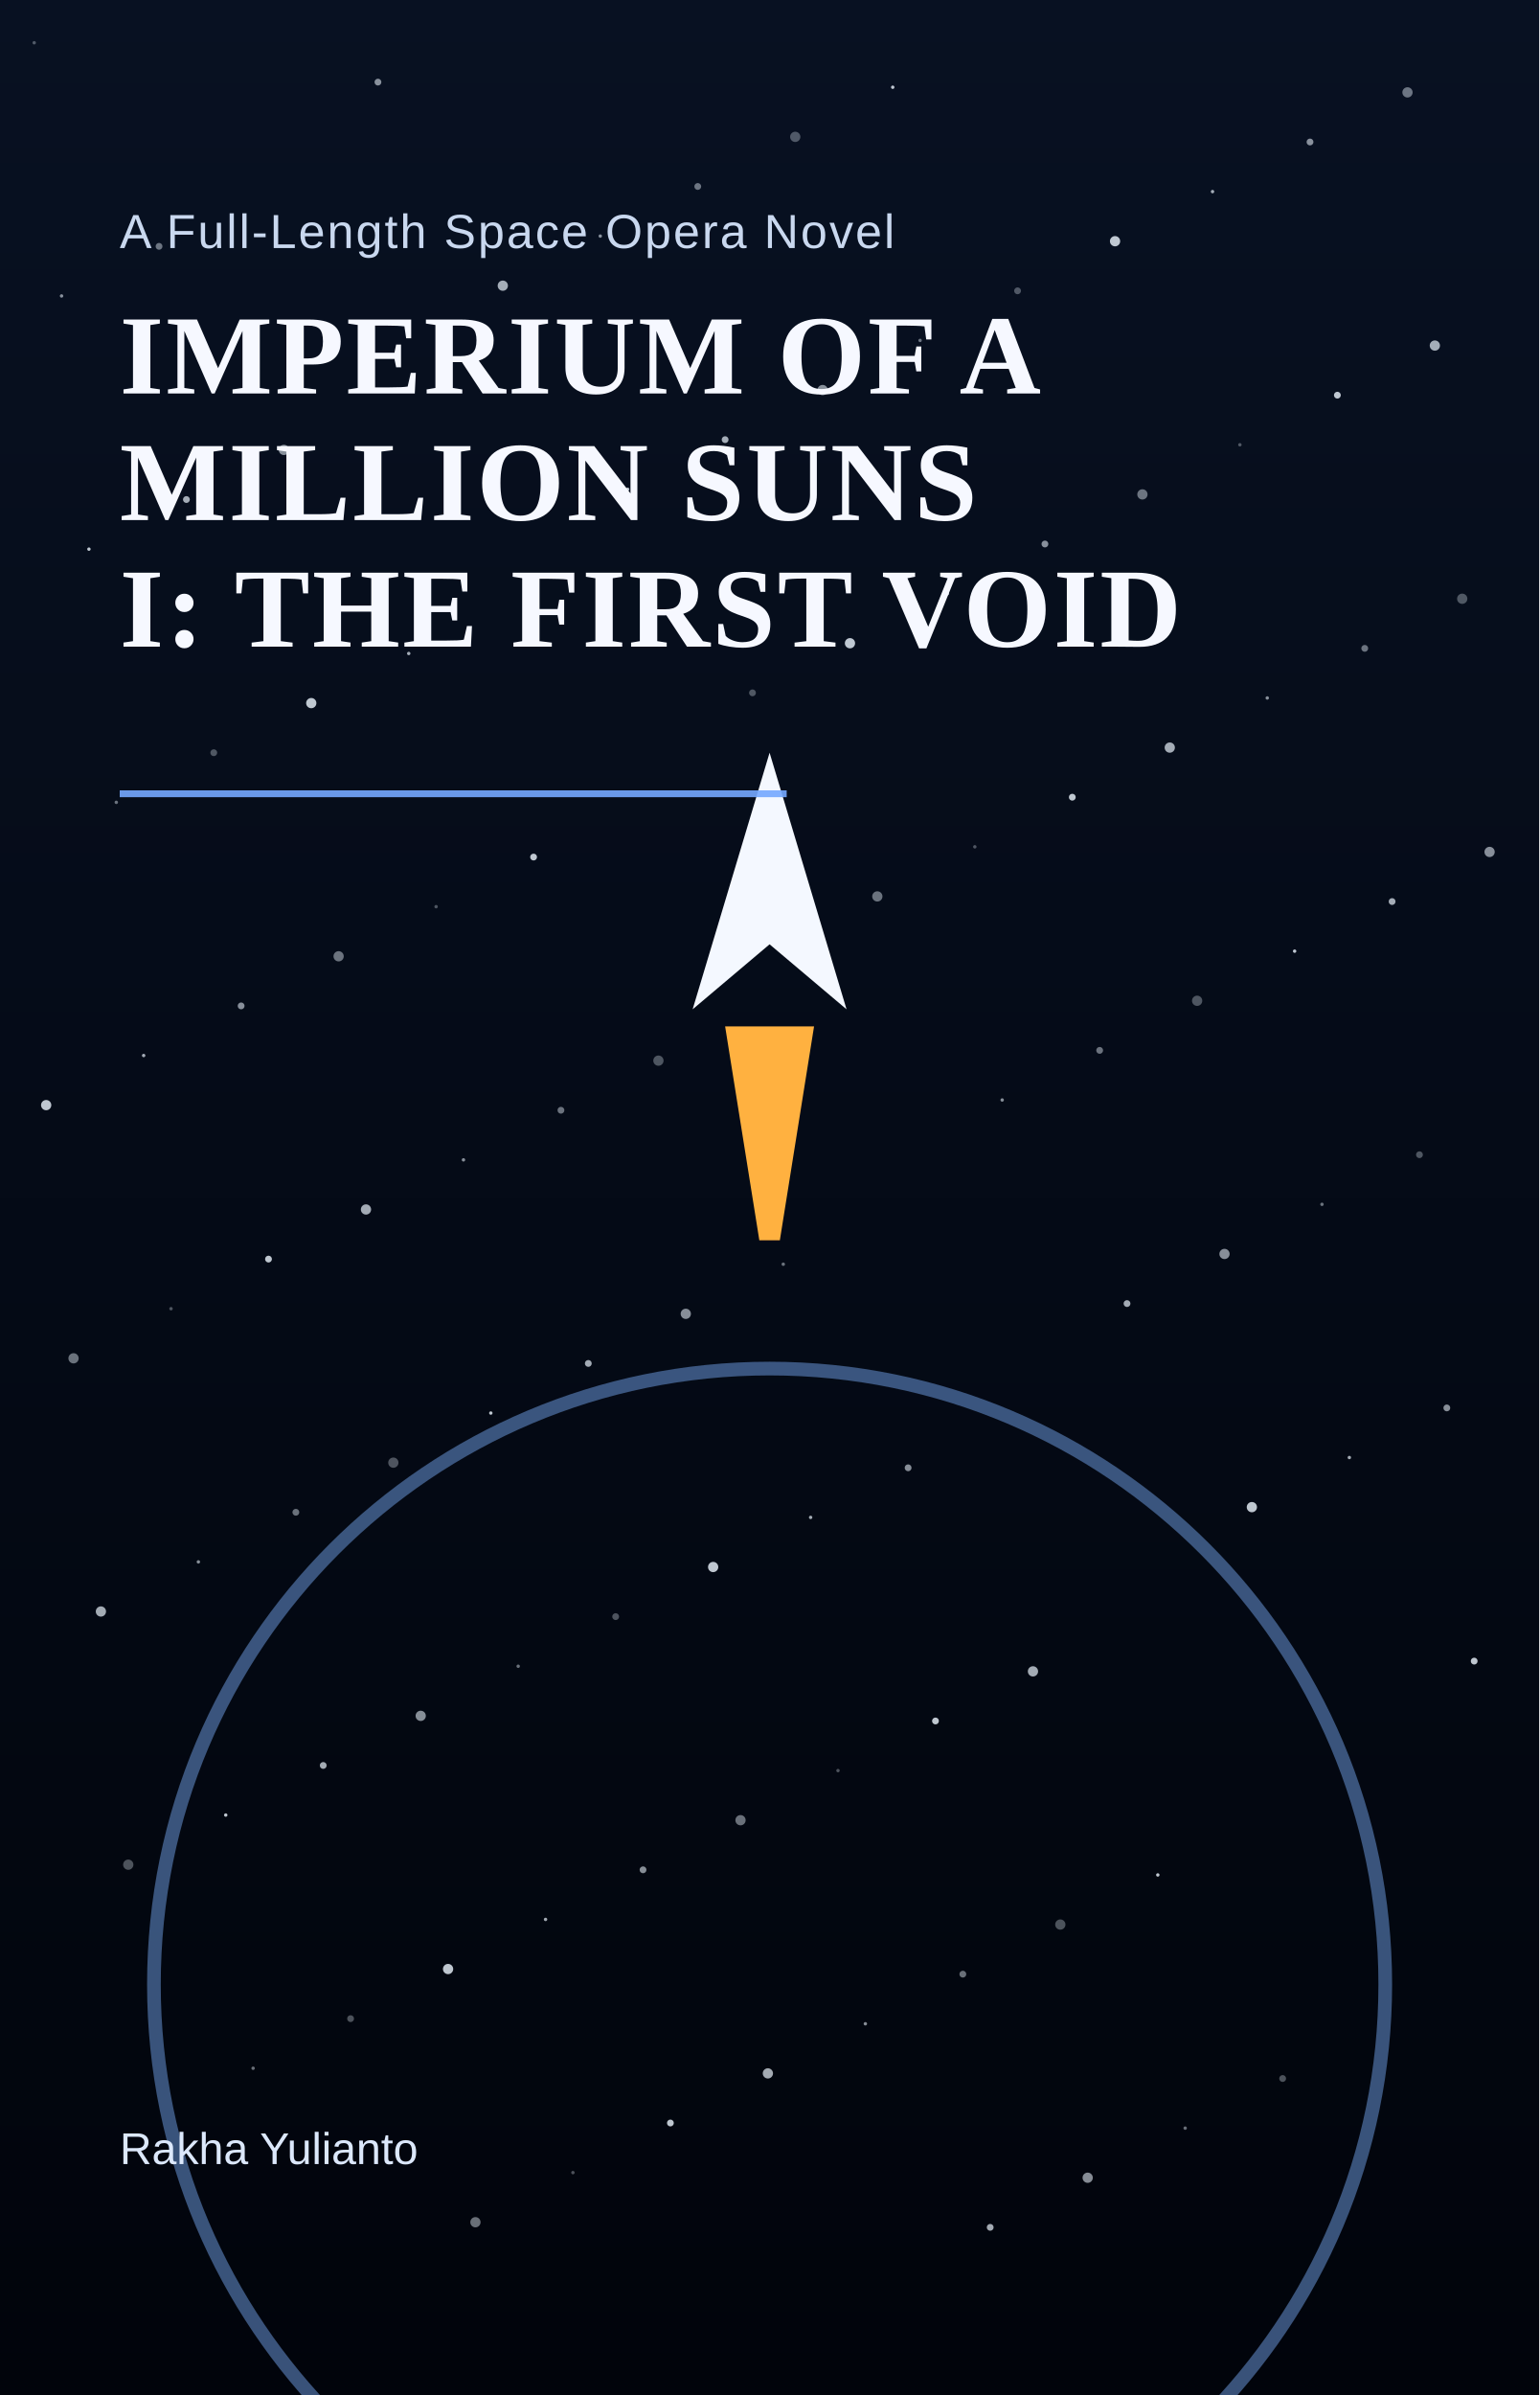
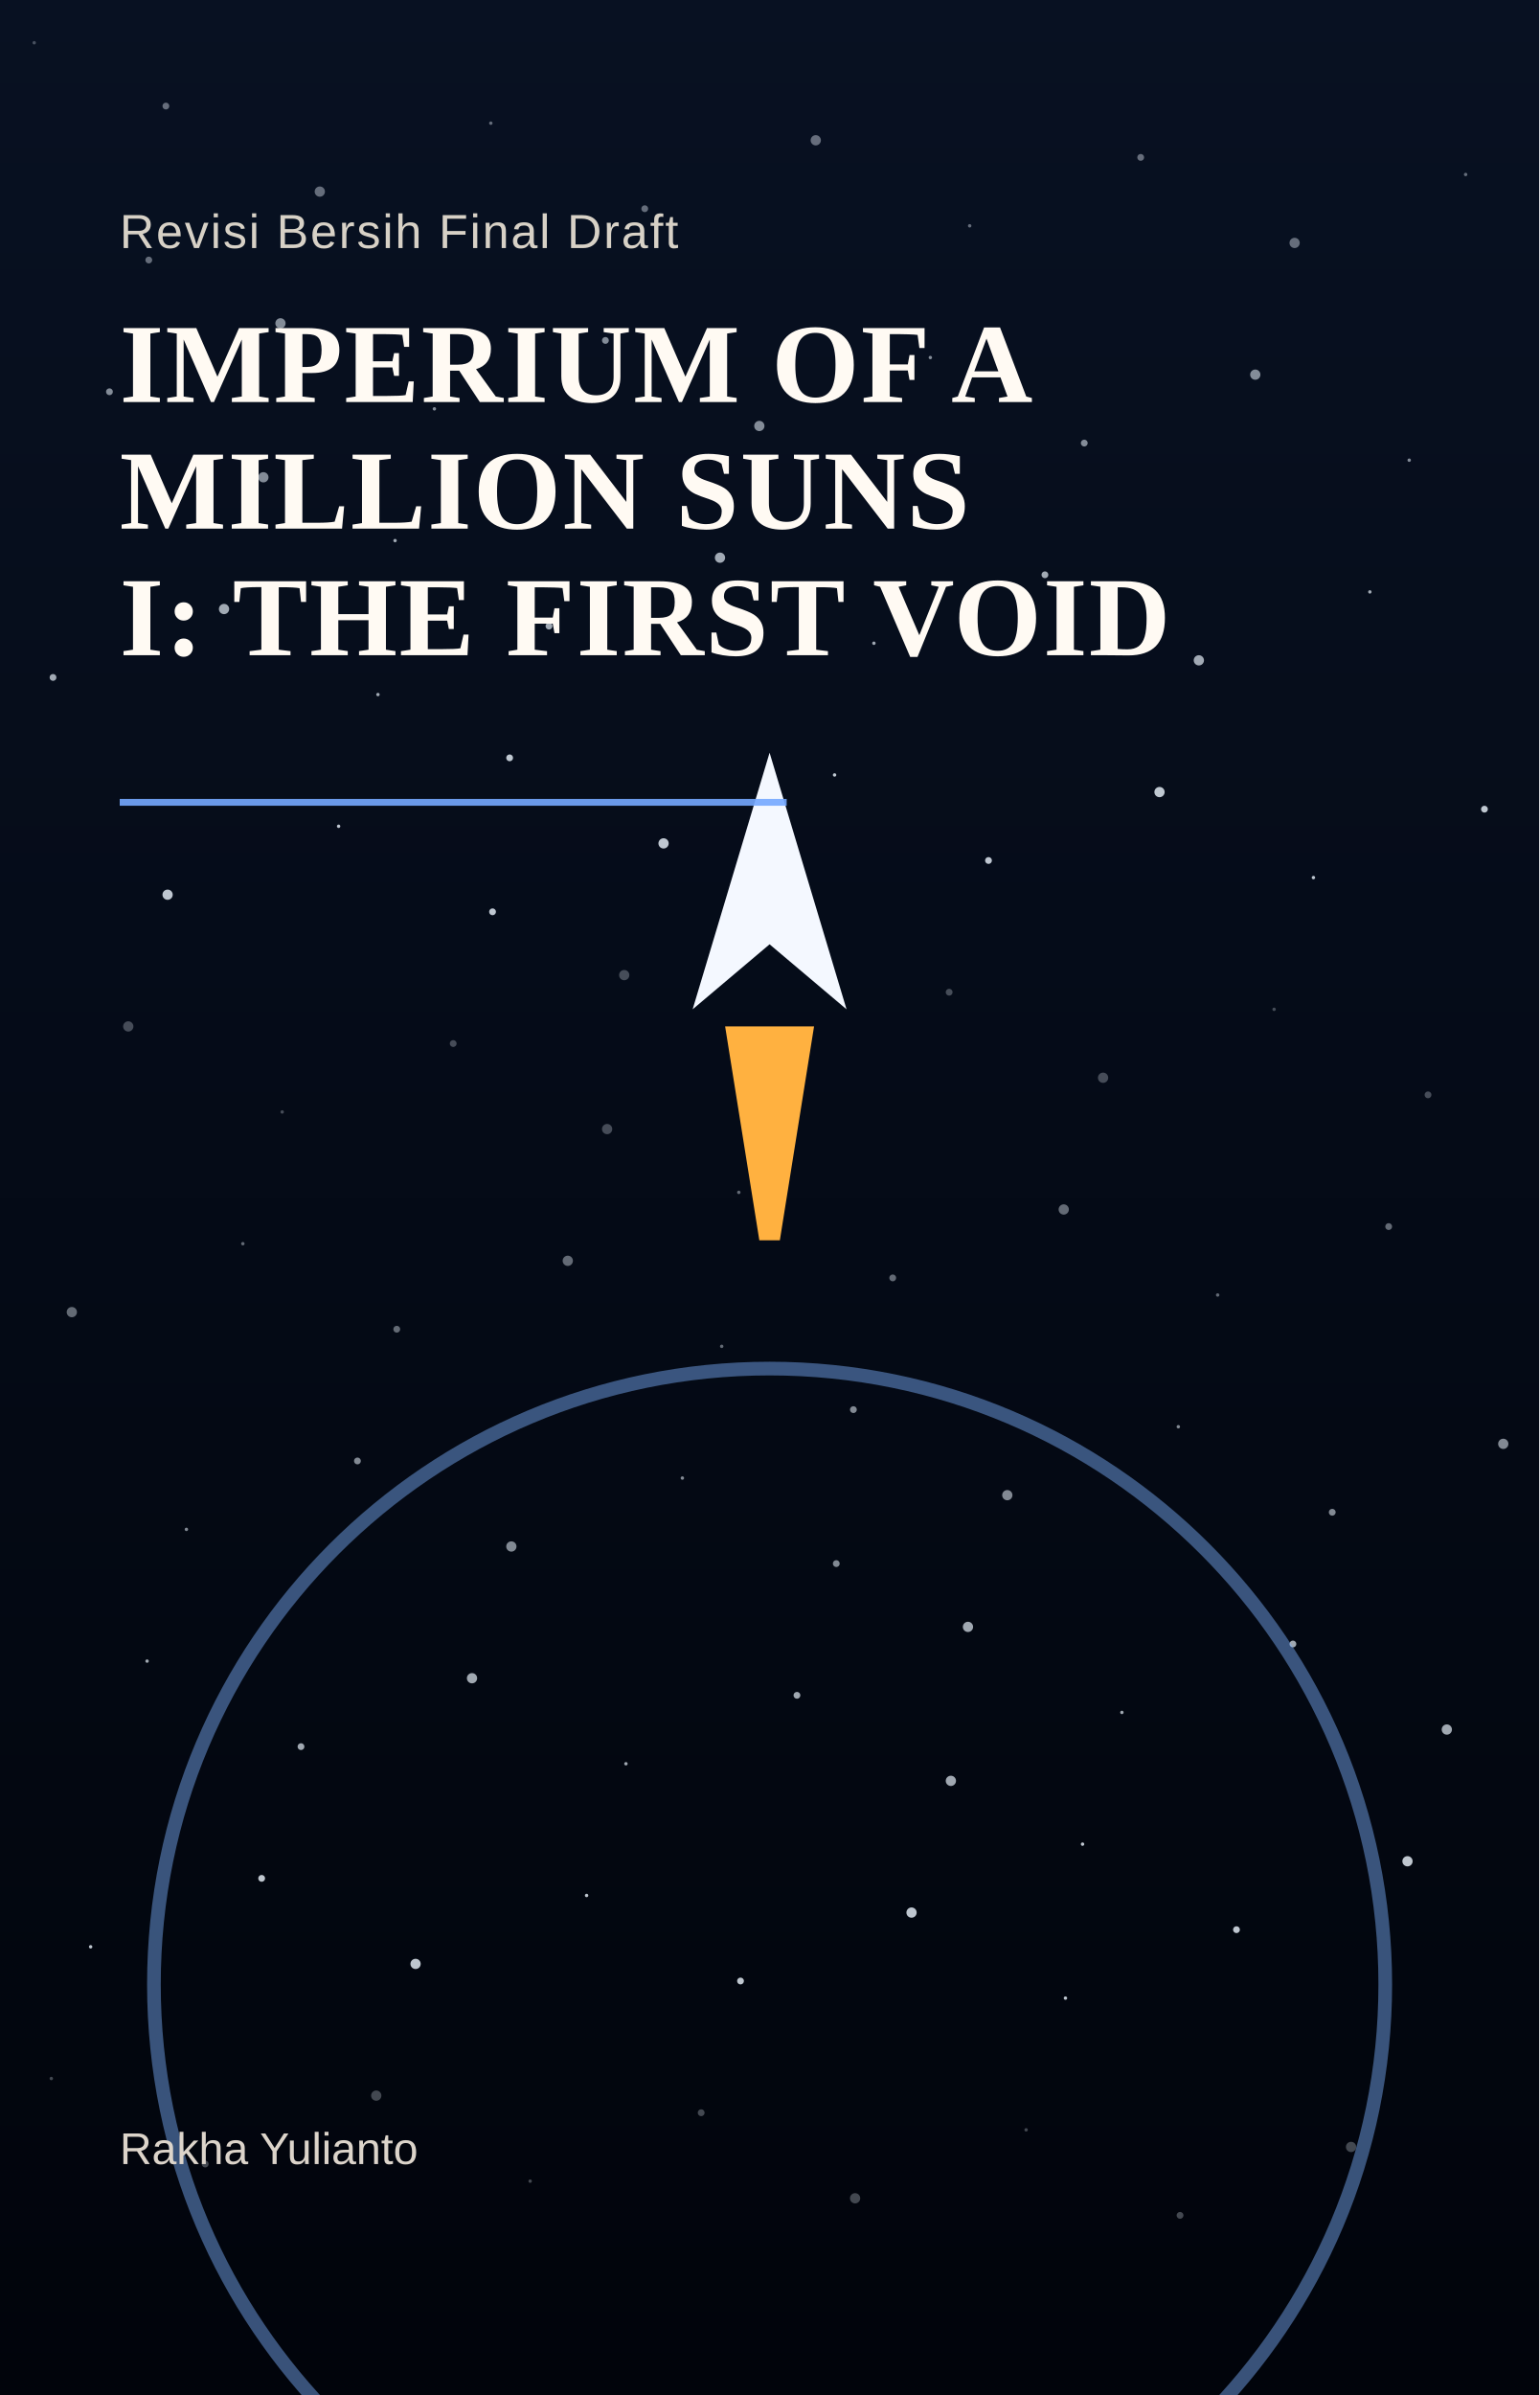
<svg xmlns="http://www.w3.org/2000/svg" width="900" height="1400" viewBox="0 0 900 1400">
  <defs>
    <linearGradient id="bg" x1="0" y1="0" x2="0" y2="1">
      <stop offset="0%" stop-color="#081122" />
      <stop offset="100%" stop-color="#01040b" />
    </linearGradient>
    <style>
-       .title { font-family: Georgia, 'Times New Roman', serif; font-size: 66px; font-weight: 800; fill: #f6f8ff; letter-spacing: 1.4px; }
-       .subtitle { font-family: Arial, sans-serif; font-size: 28px; fill: #c9d8ef; letter-spacing: 1.2px; }
-       .author { font-family: Arial, sans-serif; font-size: 26px; fill: #dce8fb; }
+       .title { font-family: Georgia, 'Times New Roman', serif; font-size: 66px; font-weight: 800; fill: #fffaf3; letter-spacing: 1px; }
+       .subtitle { font-family: Arial, sans-serif; font-size: 28px; fill: #d7d1c6; letter-spacing: 1.1px; }
+       .author { font-family: Arial, sans-serif; font-size: 26px; fill: #dcd4ca; }
    </style>
  </defs>
  <rect width="900" height="1400" fill="url(#bg)" />
-   <circle cx="20" cy="25" r="1" fill="#edf6ff" opacity="0.32" />
-   <circle cx="93" cy="144" r="2" fill="#edf6ff" opacity="0.44" />
-   <circle cx="166" cy="263" r="3" fill="#edf6ff" opacity="0.56" />
-   <circle cx="239" cy="382" r="1" fill="#edf6ff" opacity="0.68" />
-   <circle cx="312" cy="501" r="2" fill="#edf6ff" opacity="0.80" />
-   <circle cx="385" cy="620" r="3" fill="#edf6ff" opacity="0.32" />
-   <circle cx="458" cy="739" r="1" fill="#edf6ff" opacity="0.44" />
-   <circle cx="531" cy="858" r="2" fill="#edf6ff" opacity="0.56" />
-   <circle cx="604" cy="977" r="3" fill="#edf6ff" opacity="0.68" />
-   <circle cx="677" cy="1096" r="1" fill="#edf6ff" opacity="0.80" />
-   <circle cx="750" cy="1215" r="2" fill="#edf6ff" opacity="0.32" />
-   <circle cx="823" cy="54" r="3" fill="#edf6ff" opacity="0.44" />
-   <circle cx="36" cy="173" r="1" fill="#edf6ff" opacity="0.56" />
-   <circle cx="109" cy="292" r="2" fill="#edf6ff" opacity="0.68" />
-   <circle cx="182" cy="411" r="3" fill="#edf6ff" opacity="0.80" />
-   <circle cx="255" cy="530" r="1" fill="#edf6ff" opacity="0.32" />
-   <circle cx="328" cy="649" r="2" fill="#edf6ff" opacity="0.44" />
-   <circle cx="401" cy="768" r="3" fill="#edf6ff" opacity="0.56" />
-   <circle cx="474" cy="887" r="1" fill="#edf6ff" opacity="0.68" />
-   <circle cx="547" cy="1006" r="2" fill="#edf6ff" opacity="0.80" />
-   <circle cx="620" cy="1125" r="3" fill="#edf6ff" opacity="0.32" />
-   <circle cx="693" cy="1244" r="1" fill="#edf6ff" opacity="0.44" />
-   <circle cx="766" cy="83" r="2" fill="#edf6ff" opacity="0.56" />
-   <circle cx="839" cy="202" r="3" fill="#edf6ff" opacity="0.68" />
-   <circle cx="52" cy="321" r="1" fill="#edf6ff" opacity="0.80" />
-   <circle cx="125" cy="440" r="2" fill="#edf6ff" opacity="0.32" />
-   <circle cx="198" cy="559" r="3" fill="#edf6ff" opacity="0.44" />
-   <circle cx="271" cy="678" r="1" fill="#edf6ff" opacity="0.56" />
-   <circle cx="344" cy="797" r="2" fill="#edf6ff" opacity="0.68" />
-   <circle cx="417" cy="916" r="3" fill="#edf6ff" opacity="0.80" />
-   <circle cx="490" cy="1035" r="1" fill="#edf6ff" opacity="0.32" />
-   <circle cx="563" cy="1154" r="2" fill="#edf6ff" opacity="0.44" />
-   <circle cx="636" cy="1273" r="3" fill="#edf6ff" opacity="0.56" />
-   <circle cx="709" cy="112" r="1" fill="#edf6ff" opacity="0.68" />
-   <circle cx="782" cy="231" r="2" fill="#edf6ff" opacity="0.80" />
-   <circle cx="855" cy="350" r="3" fill="#edf6ff" opacity="0.32" />
-   <circle cx="68" cy="469" r="1" fill="#edf6ff" opacity="0.44" />
-   <circle cx="141" cy="588" r="2" fill="#edf6ff" opacity="0.56" />
-   <circle cx="214" cy="707" r="3" fill="#edf6ff" opacity="0.68" />
-   <circle cx="287" cy="826" r="1" fill="#edf6ff" opacity="0.80" />
-   <circle cx="360" cy="945" r="2" fill="#edf6ff" opacity="0.32" />
-   <circle cx="433" cy="1064" r="3" fill="#edf6ff" opacity="0.44" />
-   <circle cx="506" cy="1183" r="1" fill="#edf6ff" opacity="0.56" />
-   <circle cx="579" cy="1302" r="2" fill="#edf6ff" opacity="0.68" />
-   <circle cx="652" cy="141" r="3" fill="#edf6ff" opacity="0.80" />
-   <circle cx="725" cy="260" r="1" fill="#edf6ff" opacity="0.32" />
-   <circle cx="798" cy="379" r="2" fill="#edf6ff" opacity="0.44" />
-   <circle cx="871" cy="498" r="3" fill="#edf6ff" opacity="0.56" />
-   <circle cx="84" cy="617" r="1" fill="#edf6ff" opacity="0.68" />
-   <circle cx="157" cy="736" r="2" fill="#edf6ff" opacity="0.80" />
-   <circle cx="230" cy="855" r="3" fill="#edf6ff" opacity="0.32" />
-   <circle cx="303" cy="974" r="1" fill="#edf6ff" opacity="0.44" />
-   <circle cx="376" cy="1093" r="2" fill="#edf6ff" opacity="0.56" />
-   <circle cx="449" cy="1212" r="3" fill="#edf6ff" opacity="0.68" />
-   <circle cx="522" cy="51" r="1" fill="#edf6ff" opacity="0.80" />
-   <circle cx="595" cy="170" r="2" fill="#edf6ff" opacity="0.32" />
-   <circle cx="668" cy="289" r="3" fill="#edf6ff" opacity="0.44" />
-   <circle cx="741" cy="408" r="1" fill="#edf6ff" opacity="0.56" />
-   <circle cx="814" cy="527" r="2" fill="#edf6ff" opacity="0.68" />
-   <circle cx="27" cy="646" r="3" fill="#edf6ff" opacity="0.80" />
-   <circle cx="100" cy="765" r="1" fill="#edf6ff" opacity="0.32" />
-   <circle cx="173" cy="884" r="2" fill="#edf6ff" opacity="0.44" />
-   <circle cx="246" cy="1003" r="3" fill="#edf6ff" opacity="0.56" />
-   <circle cx="319" cy="1122" r="1" fill="#edf6ff" opacity="0.68" />
-   <circle cx="392" cy="1241" r="2" fill="#edf6ff" opacity="0.80" />
-   <circle cx="465" cy="80" r="3" fill="#edf6ff" opacity="0.32" />
-   <circle cx="538" cy="199" r="1" fill="#edf6ff" opacity="0.44" />
-   <circle cx="611" cy="318" r="2" fill="#edf6ff" opacity="0.56" />
-   <circle cx="684" cy="437" r="3" fill="#edf6ff" opacity="0.68" />
-   <circle cx="757" cy="556" r="1" fill="#edf6ff" opacity="0.80" />
-   <circle cx="830" cy="675" r="2" fill="#edf6ff" opacity="0.32" />
-   <circle cx="43" cy="794" r="3" fill="#edf6ff" opacity="0.44" />
-   <circle cx="116" cy="913" r="1" fill="#edf6ff" opacity="0.56" />
-   <circle cx="189" cy="1032" r="2" fill="#edf6ff" opacity="0.68" />
-   <circle cx="262" cy="1151" r="3" fill="#edf6ff" opacity="0.80" />
-   <circle cx="335" cy="1270" r="1" fill="#edf6ff" opacity="0.32" />
-   <circle cx="408" cy="109" r="2" fill="#edf6ff" opacity="0.44" />
-   <circle cx="481" cy="228" r="3" fill="#edf6ff" opacity="0.56" />
-   <circle cx="554" cy="347" r="1" fill="#edf6ff" opacity="0.68" />
-   <circle cx="627" cy="466" r="2" fill="#edf6ff" opacity="0.80" />
-   <circle cx="700" cy="585" r="3" fill="#edf6ff" opacity="0.32" />
-   <circle cx="773" cy="704" r="1" fill="#edf6ff" opacity="0.44" />
-   <circle cx="846" cy="823" r="2" fill="#edf6ff" opacity="0.56" />
-   <circle cx="59" cy="942" r="3" fill="#edf6ff" opacity="0.68" />
-   <circle cx="132" cy="1061" r="1" fill="#edf6ff" opacity="0.80" />
-   <circle cx="205" cy="1180" r="2" fill="#edf6ff" opacity="0.32" />
-   <circle cx="278" cy="1299" r="3" fill="#edf6ff" opacity="0.44" />
-   <circle cx="351" cy="138" r="1" fill="#edf6ff" opacity="0.56" />
-   <circle cx="424" cy="257" r="2" fill="#edf6ff" opacity="0.68" />
-   <circle cx="497" cy="376" r="3" fill="#edf6ff" opacity="0.80" />
-   <circle cx="570" cy="495" r="1" fill="#edf6ff" opacity="0.32" />
-   <circle cx="643" cy="614" r="2" fill="#edf6ff" opacity="0.44" />
-   <circle cx="716" cy="733" r="3" fill="#edf6ff" opacity="0.56" />
-   <circle cx="789" cy="852" r="1" fill="#edf6ff" opacity="0.68" />
-   <circle cx="862" cy="971" r="2" fill="#edf6ff" opacity="0.80" />
-   <circle cx="75" cy="1090" r="3" fill="#edf6ff" opacity="0.32" />
-   <circle cx="148" cy="1209" r="1" fill="#edf6ff" opacity="0.44" />
-   <circle cx="221" cy="48" r="2" fill="#edf6ff" opacity="0.56" />
-   <circle cx="294" cy="167" r="3" fill="#edf6ff" opacity="0.68" />
-   <circle cx="367" cy="286" r="1" fill="#edf6ff" opacity="0.80" />
-   <circle cx="440" cy="405" r="2" fill="#edf6ff" opacity="0.32" />
-   <circle cx="513" cy="524" r="3" fill="#edf6ff" opacity="0.44" />
-   <circle cx="586" cy="643" r="1" fill="#edf6ff" opacity="0.56" />
-   <circle cx="659" cy="762" r="2" fill="#edf6ff" opacity="0.68" />
-   <circle cx="732" cy="881" r="3" fill="#edf6ff" opacity="0.80" />
+   <circle cx="20" cy="25" r="1" fill="#edf6ff" opacity="0.28" />
+   <circle cx="87" cy="152" r="2" fill="#edf6ff" opacity="0.41" />
+   <circle cx="154" cy="279" r="3" fill="#edf6ff" opacity="0.54" />
+   <circle cx="221" cy="406" r="1" fill="#edf6ff" opacity="0.67" />
+   <circle cx="288" cy="533" r="2" fill="#edf6ff" opacity="0.80" />
+   <circle cx="355" cy="660" r="3" fill="#edf6ff" opacity="0.28" />
+   <circle cx="422" cy="787" r="1" fill="#edf6ff" opacity="0.41" />
+   <circle cx="489" cy="914" r="2" fill="#edf6ff" opacity="0.54" />
+   <circle cx="556" cy="1041" r="3" fill="#edf6ff" opacity="0.67" />
+   <circle cx="623" cy="1168" r="1" fill="#edf6ff" opacity="0.80" />
+   <circle cx="690" cy="1295" r="2" fill="#edf6ff" opacity="0.28" />
+   <circle cx="757" cy="142" r="3" fill="#edf6ff" opacity="0.41" />
+   <circle cx="824" cy="269" r="1" fill="#edf6ff" opacity="0.54" />
+   <circle cx="31" cy="396" r="2" fill="#edf6ff" opacity="0.67" />
+   <circle cx="98" cy="523" r="3" fill="#edf6ff" opacity="0.80" />
+   <circle cx="165" cy="650" r="1" fill="#edf6ff" opacity="0.28" />
+   <circle cx="232" cy="777" r="2" fill="#edf6ff" opacity="0.41" />
+   <circle cx="299" cy="904" r="3" fill="#edf6ff" opacity="0.54" />
+   <circle cx="366" cy="1031" r="1" fill="#edf6ff" opacity="0.67" />
+   <circle cx="433" cy="1158" r="2" fill="#edf6ff" opacity="0.80" />
+   <circle cx="500" cy="1285" r="3" fill="#edf6ff" opacity="0.28" />
+   <circle cx="567" cy="132" r="1" fill="#edf6ff" opacity="0.41" />
+   <circle cx="634" cy="259" r="2" fill="#edf6ff" opacity="0.54" />
+   <circle cx="701" cy="386" r="3" fill="#edf6ff" opacity="0.67" />
+   <circle cx="768" cy="513" r="1" fill="#edf6ff" opacity="0.80" />
+   <circle cx="835" cy="640" r="2" fill="#edf6ff" opacity="0.28" />
+   <circle cx="42" cy="767" r="3" fill="#edf6ff" opacity="0.41" />
+   <circle cx="109" cy="894" r="1" fill="#edf6ff" opacity="0.54" />
+   <circle cx="176" cy="1021" r="2" fill="#edf6ff" opacity="0.67" />
+   <circle cx="243" cy="1148" r="3" fill="#edf6ff" opacity="0.80" />
+   <circle cx="310" cy="1275" r="1" fill="#edf6ff" opacity="0.28" />
+   <circle cx="377" cy="122" r="2" fill="#edf6ff" opacity="0.41" />
+   <circle cx="444" cy="249" r="3" fill="#edf6ff" opacity="0.54" />
+   <circle cx="511" cy="376" r="1" fill="#edf6ff" opacity="0.67" />
+   <circle cx="578" cy="503" r="2" fill="#edf6ff" opacity="0.80" />
+   <circle cx="645" cy="630" r="3" fill="#edf6ff" opacity="0.28" />
+   <circle cx="712" cy="757" r="1" fill="#edf6ff" opacity="0.41" />
+   <circle cx="779" cy="884" r="2" fill="#edf6ff" opacity="0.54" />
+   <circle cx="846" cy="1011" r="3" fill="#edf6ff" opacity="0.67" />
+   <circle cx="53" cy="1138" r="1" fill="#edf6ff" opacity="0.80" />
+   <circle cx="120" cy="1265" r="2" fill="#edf6ff" opacity="0.28" />
+   <circle cx="187" cy="112" r="3" fill="#edf6ff" opacity="0.41" />
+   <circle cx="254" cy="239" r="1" fill="#edf6ff" opacity="0.54" />
+   <circle cx="321" cy="366" r="2" fill="#edf6ff" opacity="0.67" />
+   <circle cx="388" cy="493" r="3" fill="#edf6ff" opacity="0.80" />
+   <circle cx="455" cy="620" r="1" fill="#edf6ff" opacity="0.28" />
+   <circle cx="522" cy="747" r="2" fill="#edf6ff" opacity="0.41" />
+   <circle cx="589" cy="874" r="3" fill="#edf6ff" opacity="0.54" />
+   <circle cx="656" cy="1001" r="1" fill="#edf6ff" opacity="0.67" />
+   <circle cx="723" cy="1128" r="2" fill="#edf6ff" opacity="0.80" />
+   <circle cx="790" cy="1255" r="3" fill="#edf6ff" opacity="0.28" />
+   <circle cx="857" cy="102" r="1" fill="#edf6ff" opacity="0.41" />
+   <circle cx="64" cy="229" r="2" fill="#edf6ff" opacity="0.54" />
+   <circle cx="131" cy="356" r="3" fill="#edf6ff" opacity="0.67" />
+   <circle cx="198" cy="483" r="1" fill="#edf6ff" opacity="0.80" />
+   <circle cx="265" cy="610" r="2" fill="#edf6ff" opacity="0.28" />
+   <circle cx="332" cy="737" r="3" fill="#edf6ff" opacity="0.41" />
+   <circle cx="399" cy="864" r="1" fill="#edf6ff" opacity="0.54" />
+   <circle cx="466" cy="991" r="2" fill="#edf6ff" opacity="0.67" />
+   <circle cx="533" cy="1118" r="3" fill="#edf6ff" opacity="0.80" />
+   <circle cx="600" cy="1245" r="1" fill="#edf6ff" opacity="0.28" />
+   <circle cx="667" cy="92" r="2" fill="#edf6ff" opacity="0.41" />
+   <circle cx="734" cy="219" r="3" fill="#edf6ff" opacity="0.54" />
+   <circle cx="801" cy="346" r="1" fill="#edf6ff" opacity="0.67" />
+   <circle cx="868" cy="473" r="2" fill="#edf6ff" opacity="0.80" />
+   <circle cx="75" cy="600" r="3" fill="#edf6ff" opacity="0.28" />
+   <circle cx="142" cy="727" r="1" fill="#edf6ff" opacity="0.41" />
+   <circle cx="209" cy="854" r="2" fill="#edf6ff" opacity="0.54" />
+   <circle cx="276" cy="981" r="3" fill="#edf6ff" opacity="0.67" />
+   <circle cx="343" cy="1108" r="1" fill="#edf6ff" opacity="0.80" />
+   <circle cx="410" cy="1235" r="2" fill="#edf6ff" opacity="0.28" />
+   <circle cx="477" cy="82" r="3" fill="#edf6ff" opacity="0.41" />
+   <circle cx="544" cy="209" r="1" fill="#edf6ff" opacity="0.54" />
+   <circle cx="611" cy="336" r="2" fill="#edf6ff" opacity="0.67" />
+   <circle cx="678" cy="463" r="3" fill="#edf6ff" opacity="0.80" />
+   <circle cx="745" cy="590" r="1" fill="#edf6ff" opacity="0.28" />
+   <circle cx="812" cy="717" r="2" fill="#edf6ff" opacity="0.41" />
+   <circle cx="879" cy="844" r="3" fill="#edf6ff" opacity="0.54" />
+   <circle cx="86" cy="971" r="1" fill="#edf6ff" opacity="0.67" />
+   <circle cx="153" cy="1098" r="2" fill="#edf6ff" opacity="0.80" />
+   <circle cx="220" cy="1225" r="3" fill="#edf6ff" opacity="0.28" />
+   <circle cx="287" cy="72" r="1" fill="#edf6ff" opacity="0.41" />
+   <circle cx="354" cy="199" r="2" fill="#edf6ff" opacity="0.54" />
+   <circle cx="421" cy="326" r="3" fill="#edf6ff" opacity="0.67" />
+   <circle cx="488" cy="453" r="1" fill="#edf6ff" opacity="0.80" />
+   <circle cx="555" cy="580" r="2" fill="#edf6ff" opacity="0.28" />
+   <circle cx="622" cy="707" r="3" fill="#edf6ff" opacity="0.41" />
+   <circle cx="689" cy="834" r="1" fill="#edf6ff" opacity="0.54" />
+   <circle cx="756" cy="961" r="2" fill="#edf6ff" opacity="0.67" />
+   <circle cx="823" cy="1088" r="3" fill="#edf6ff" opacity="0.80" />
+   <circle cx="30" cy="1215" r="1" fill="#edf6ff" opacity="0.28" />
+   <circle cx="97" cy="62" r="2" fill="#edf6ff" opacity="0.41" />
+   <circle cx="164" cy="189" r="3" fill="#edf6ff" opacity="0.54" />
+   <circle cx="231" cy="316" r="1" fill="#edf6ff" opacity="0.67" />
+   <circle cx="298" cy="443" r="2" fill="#edf6ff" opacity="0.80" />
+   <circle cx="365" cy="570" r="3" fill="#edf6ff" opacity="0.28" />
+   <circle cx="432" cy="697" r="1" fill="#edf6ff" opacity="0.41" />
+   <circle cx="499" cy="824" r="2" fill="#edf6ff" opacity="0.54" />
+   <circle cx="566" cy="951" r="3" fill="#edf6ff" opacity="0.67" />
+   <circle cx="633" cy="1078" r="1" fill="#edf6ff" opacity="0.80" />
  <circle cx="450" cy="1160" r="360" fill="none" stroke="#7db2ff" stroke-width="8" opacity=".45" />
  <path d="M450 440 L405 590 L450 552 L495 590 Z" fill="#f4f8ff" />
  <path d="M424 600 L476 600 L456 725 L444 725 Z" fill="#ffb140" />
-   <text x="70" y="145" class="subtitle">A Full-Length Space Opera Novel</text>
-   <text x="70" y="230" class="title">IMPERIUM OF A</text>
-   <text x="70" y="304" class="title">MILLION SUNS</text>
-   <text x="70" y="378" class="title">I: THE FIRST VOID</text>
-   <rect x="70" y="462" width="390" height="4" fill="#74a8ff" opacity=".9" />
+   <text x="70" y="145" class="subtitle">Revisi Bersih Final Draft</text>
+   <text x="70" y="235" class="title">IMPERIUM OF A</text>
+   <text x="70" y="309" class="title">MILLION SUNS</text>
+   <text x="70" y="383" class="title">I: THE FIRST VOID</text>
+   <rect x="70" y="467" width="390" height="4" fill="#74a8ff" opacity=".9" />
  <text x="70" y="1265" class="author">Rakha Yulianto</text>
</svg>
